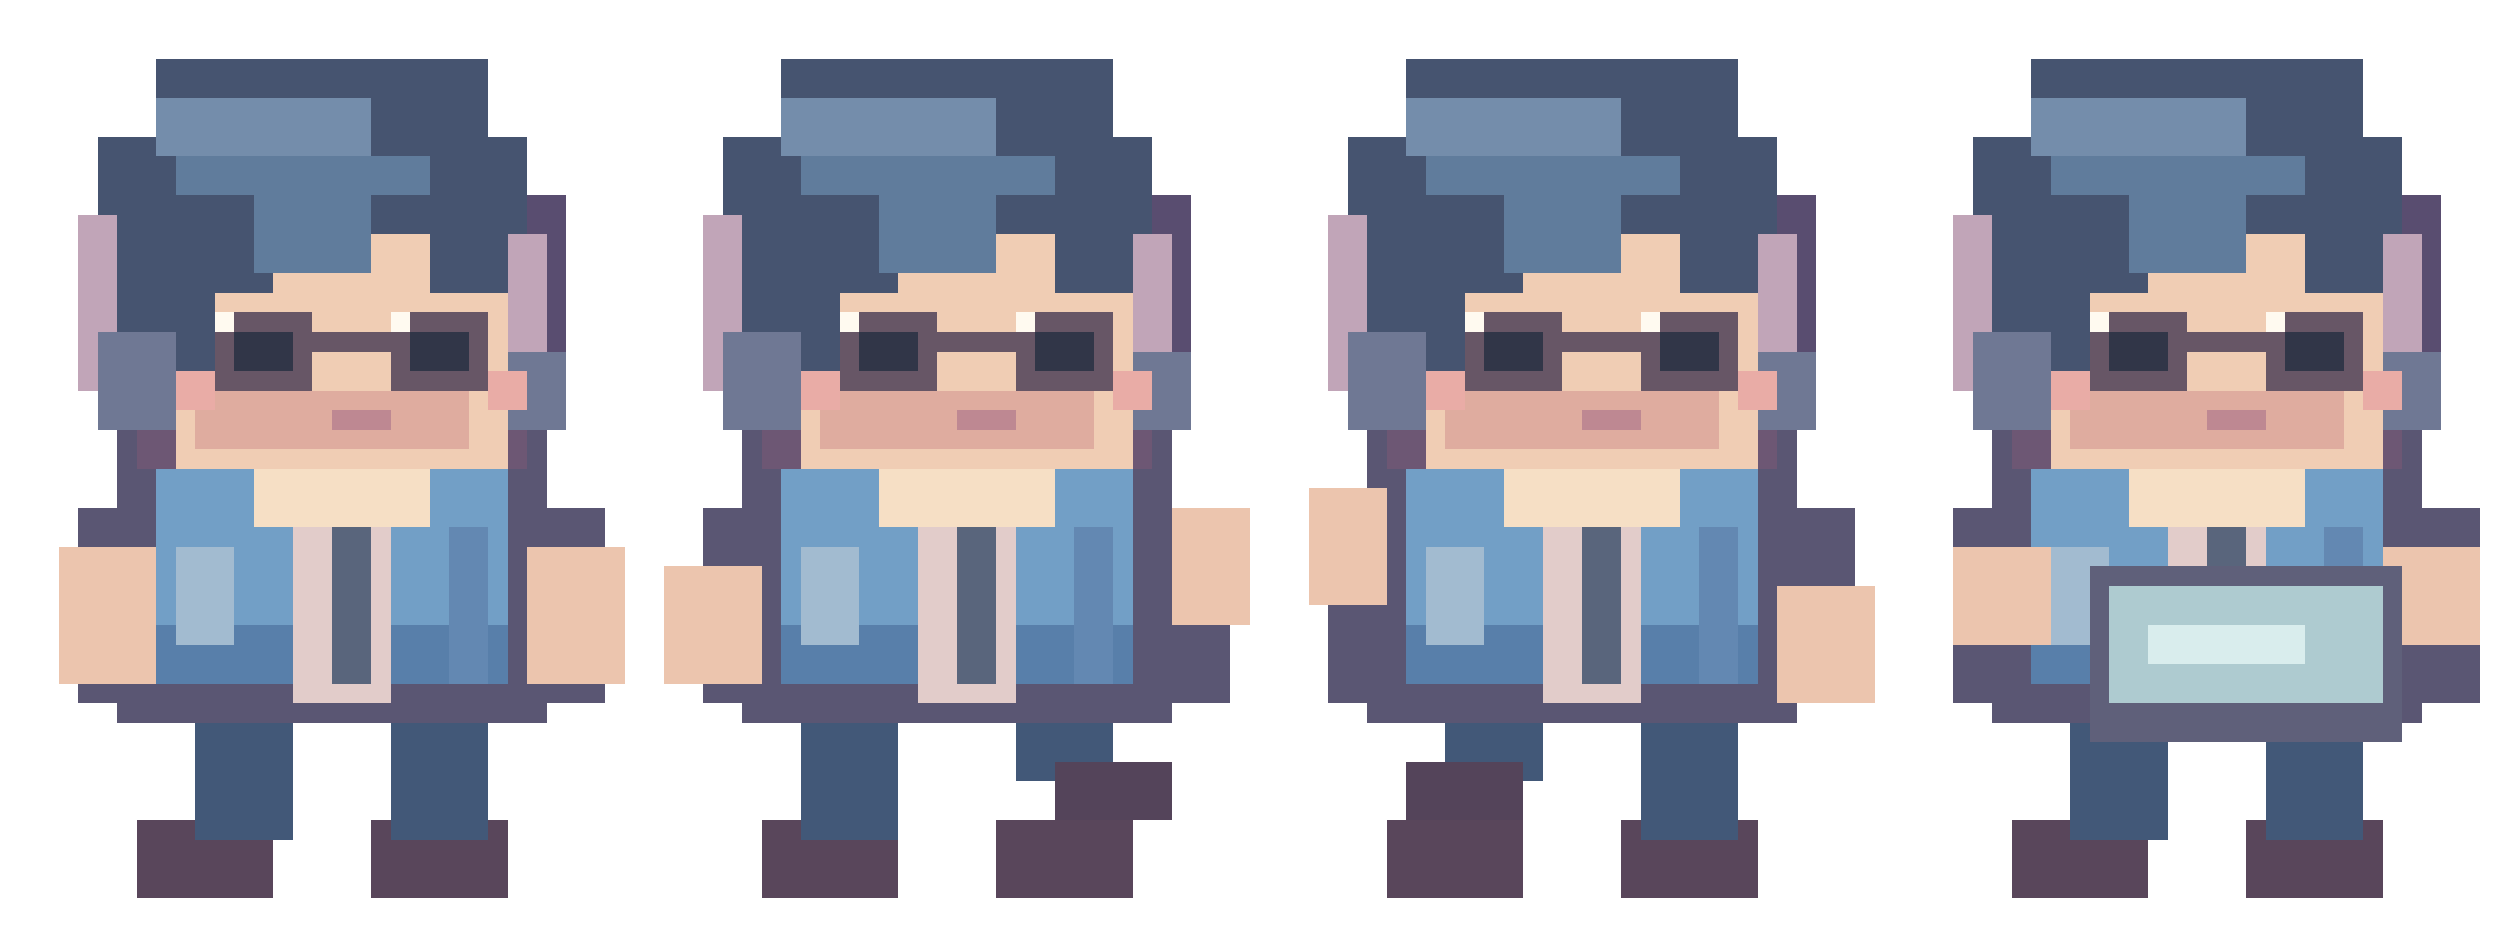
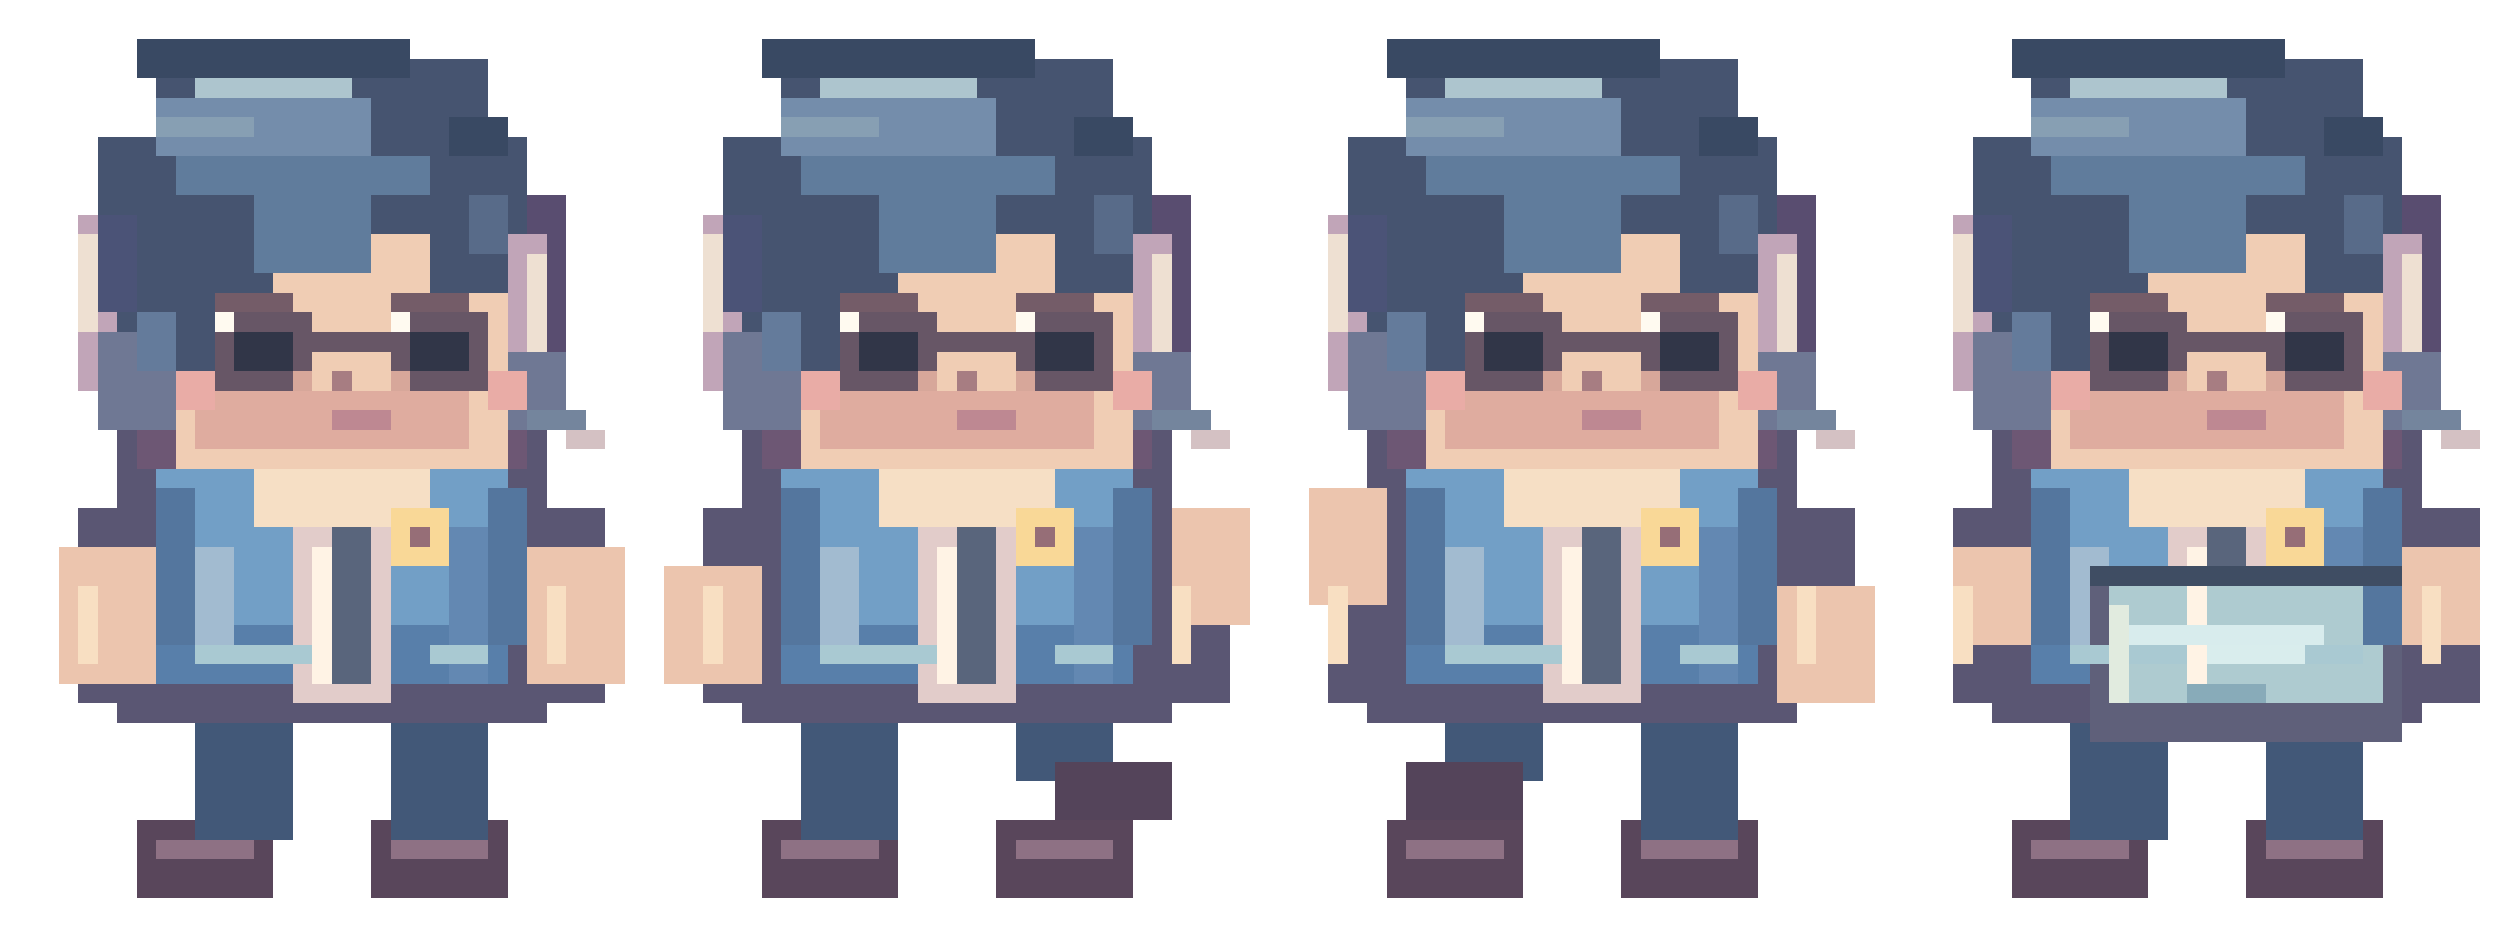
<svg xmlns="http://www.w3.org/2000/svg" viewBox="0 0 128 48" width="128" height="48" shape-rendering="crispEdges">
  <rect x="7" y="42" width="7" height="4" fill="#59465b" />
  <rect x="19" y="42" width="7" height="4" fill="#59465b" />
  <rect x="10" y="35" width="5" height="8" fill="#425878" />
  <rect x="20" y="35" width="5" height="8" fill="#425878" />
  <rect x="6" y="22" width="22" height="15" fill="#5a5673" />
  <rect x="4" y="26" width="3" height="10" fill="#5a5673" />
  <rect x="28" y="26" width="3" height="10" fill="#5a5673" />
  <rect x="8" y="23" width="18" height="12" fill="#729fc6" />
  <rect x="8" y="32" width="18" height="3" fill="#587faa" />
  <rect x="13" y="23" width="9" height="4" fill="#f6dfc5" />
  <rect x="15" y="27" width="5" height="9" fill="#e2ccca" />
  <rect x="17" y="27" width="2" height="8" fill="#59657c" />
  <rect x="9" y="28" width="3" height="5" fill="#a2bbd0" />
  <rect x="23" y="27" width="2" height="8" fill="#6388b2" />
  <rect x="3" y="28" width="5" height="7" fill="#ecc5ae" />
  <rect x="27" y="28" width="5" height="7" fill="#ecc5ae" />
  <rect x="7" y="7" width="20" height="17" fill="#6d5774" />
  <rect x="9" y="10" width="17" height="14" fill="#f0cdb4" />
  <rect x="10" y="20" width="14" height="3" fill="#dfac9f" />
  <rect x="6" y="9" width="4" height="11" fill="#6c5677" />
  <rect x="26" y="10" width="3" height="10" fill="#594d70" />
  <rect x="8" y="3" width="17" height="7" fill="#465470" />
  <rect x="5" y="7" width="22" height="5" fill="#465470" />
  <rect x="8" y="5" width="11" height="3" fill="#748dab" />
  <rect x="9" y="8" width="13" height="2" fill="#607c9c" />
  <rect x="6" y="10" width="8" height="5" fill="#465470" />
  <rect x="6" y="15" width="5" height="5" fill="#465470" />
  <rect x="22" y="8" width="5" height="7" fill="#465470" />
  <rect x="13" y="10" width="6" height="4" fill="#607c9c" />
  <rect x="19" y="10" width="4" height="2" fill="#465470" />
  <rect x="4" y="11" width="2" height="9" fill="#c1a5b8" />
  <rect x="5" y="17" width="4" height="5" fill="#6f7894" />
  <rect x="26" y="12" width="2" height="9" fill="#c1a5b8" />
  <rect x="26" y="18" width="3" height="4" fill="#6f7894" />
  <rect x="11" y="16" width="5" height="4" fill="#675666" />
  <rect x="20" y="16" width="5" height="4" fill="#675666" />
  <rect x="12" y="17" width="3" height="2" fill="#313648" />
  <rect x="21" y="17" width="3" height="2" fill="#313648" />
  <rect x="16" y="17" width="4" height="1" fill="#675666" />
  <rect x="17" y="21" width="3" height="1" fill="#be8892" />
  <rect x="9" y="19" width="2" height="2" fill="#e9aca6" />
  <rect x="25" y="19" width="2" height="2" fill="#e9aca6" />
  <rect x="11" y="16" width="1" height="1" fill="#fffaf0" />
  <rect x="20" y="16" width="1" height="1" fill="#fffaf0" />
  <rect x="39" y="42" width="7" height="4" fill="#59465b" />
  <rect x="51" y="42" width="7" height="4" fill="#59465b" />
  <rect x="41" y="35" width="5" height="8" fill="#425878" />
  <rect x="52" y="35" width="5" height="5" fill="#425878" />
  <rect x="54" y="39" width="6" height="3" fill="#54445a" />
  <rect x="38" y="22" width="22" height="15" fill="#5a5673" />
  <rect x="36" y="26" width="3" height="10" fill="#5a5673" />
  <rect x="60" y="26" width="3" height="10" fill="#5a5673" />
  <rect x="40" y="23" width="18" height="12" fill="#729fc6" />
  <rect x="40" y="32" width="18" height="3" fill="#587faa" />
  <rect x="45" y="23" width="9" height="4" fill="#f6dfc5" />
  <rect x="47" y="27" width="5" height="9" fill="#e2ccca" />
  <rect x="49" y="27" width="2" height="8" fill="#59657c" />
  <rect x="41" y="28" width="3" height="5" fill="#a2bbd0" />
  <rect x="55" y="27" width="2" height="8" fill="#6388b2" />
  <rect x="34" y="29" width="5" height="6" fill="#ecc5ae" />
  <rect x="60" y="26" width="4" height="6" fill="#ecc5ae" />
  <rect x="39" y="7" width="20" height="17" fill="#6d5774" />
  <rect x="41" y="10" width="17" height="14" fill="#f0cdb4" />
  <rect x="42" y="20" width="14" height="3" fill="#dfac9f" />
  <rect x="38" y="9" width="4" height="11" fill="#6c5677" />
  <rect x="58" y="10" width="3" height="10" fill="#594d70" />
  <rect x="40" y="3" width="17" height="7" fill="#465470" />
  <rect x="37" y="7" width="22" height="5" fill="#465470" />
  <rect x="40" y="5" width="11" height="3" fill="#748dab" />
  <rect x="41" y="8" width="13" height="2" fill="#607c9c" />
  <rect x="38" y="10" width="8" height="5" fill="#465470" />
  <rect x="38" y="15" width="5" height="5" fill="#465470" />
  <rect x="54" y="8" width="5" height="7" fill="#465470" />
  <rect x="45" y="10" width="6" height="4" fill="#607c9c" />
  <rect x="51" y="10" width="4" height="2" fill="#465470" />
  <rect x="36" y="11" width="2" height="9" fill="#c1a5b8" />
  <rect x="37" y="17" width="4" height="5" fill="#6f7894" />
  <rect x="58" y="12" width="2" height="9" fill="#c1a5b8" />
  <rect x="58" y="18" width="3" height="4" fill="#6f7894" />
  <rect x="43" y="16" width="5" height="4" fill="#675666" />
  <rect x="52" y="16" width="5" height="4" fill="#675666" />
  <rect x="44" y="17" width="3" height="2" fill="#313648" />
  <rect x="53" y="17" width="3" height="2" fill="#313648" />
  <rect x="48" y="17" width="4" height="1" fill="#675666" />
  <rect x="49" y="21" width="3" height="1" fill="#be8892" />
  <rect x="41" y="19" width="2" height="2" fill="#e9aca6" />
  <rect x="57" y="19" width="2" height="2" fill="#e9aca6" />
  <rect x="43" y="16" width="1" height="1" fill="#fffaf0" />
  <rect x="52" y="16" width="1" height="1" fill="#fffaf0" />
  <rect x="71" y="42" width="7" height="4" fill="#59465b" />
  <rect x="83" y="42" width="7" height="4" fill="#59465b" />
  <rect x="74" y="35" width="5" height="5" fill="#425878" />
  <rect x="72" y="39" width="6" height="3" fill="#54445a" />
  <rect x="84" y="35" width="5" height="8" fill="#425878" />
  <rect x="70" y="22" width="22" height="15" fill="#5a5673" />
  <rect x="68" y="26" width="3" height="10" fill="#5a5673" />
  <rect x="92" y="26" width="3" height="10" fill="#5a5673" />
  <rect x="72" y="23" width="18" height="12" fill="#729fc6" />
  <rect x="72" y="32" width="18" height="3" fill="#587faa" />
  <rect x="77" y="23" width="9" height="4" fill="#f6dfc5" />
  <rect x="79" y="27" width="5" height="9" fill="#e2ccca" />
  <rect x="81" y="27" width="2" height="8" fill="#59657c" />
  <rect x="73" y="28" width="3" height="5" fill="#a2bbd0" />
  <rect x="87" y="27" width="2" height="8" fill="#6388b2" />
  <rect x="67" y="25" width="4" height="6" fill="#ecc5ae" />
  <rect x="91" y="30" width="5" height="6" fill="#ecc5ae" />
  <rect x="71" y="7" width="20" height="17" fill="#6d5774" />
  <rect x="73" y="10" width="17" height="14" fill="#f0cdb4" />
  <rect x="74" y="20" width="14" height="3" fill="#dfac9f" />
  <rect x="70" y="9" width="4" height="11" fill="#6c5677" />
  <rect x="90" y="10" width="3" height="10" fill="#594d70" />
  <rect x="72" y="3" width="17" height="7" fill="#465470" />
  <rect x="69" y="7" width="22" height="5" fill="#465470" />
  <rect x="72" y="5" width="11" height="3" fill="#748dab" />
  <rect x="73" y="8" width="13" height="2" fill="#607c9c" />
  <rect x="70" y="10" width="8" height="5" fill="#465470" />
  <rect x="70" y="15" width="5" height="5" fill="#465470" />
  <rect x="86" y="8" width="5" height="7" fill="#465470" />
  <rect x="77" y="10" width="6" height="4" fill="#607c9c" />
  <rect x="83" y="10" width="4" height="2" fill="#465470" />
  <rect x="68" y="11" width="2" height="9" fill="#c1a5b8" />
  <rect x="69" y="17" width="4" height="5" fill="#6f7894" />
  <rect x="90" y="12" width="2" height="9" fill="#c1a5b8" />
  <rect x="90" y="18" width="3" height="4" fill="#6f7894" />
  <rect x="75" y="16" width="5" height="4" fill="#675666" />
  <rect x="84" y="16" width="5" height="4" fill="#675666" />
  <rect x="76" y="17" width="3" height="2" fill="#313648" />
  <rect x="85" y="17" width="3" height="2" fill="#313648" />
  <rect x="80" y="17" width="4" height="1" fill="#675666" />
  <rect x="81" y="21" width="3" height="1" fill="#be8892" />
  <rect x="73" y="19" width="2" height="2" fill="#e9aca6" />
  <rect x="89" y="19" width="2" height="2" fill="#e9aca6" />
  <rect x="75" y="16" width="1" height="1" fill="#fffaf0" />
  <rect x="84" y="16" width="1" height="1" fill="#fffaf0" />
  <rect x="103" y="42" width="7" height="4" fill="#59465b" />
  <rect x="115" y="42" width="7" height="4" fill="#59465b" />
  <rect x="106" y="35" width="5" height="8" fill="#425878" />
  <rect x="116" y="35" width="5" height="8" fill="#425878" />
  <rect x="102" y="22" width="22" height="15" fill="#5a5673" />
  <rect x="100" y="26" width="3" height="10" fill="#5a5673" />
  <rect x="124" y="26" width="3" height="10" fill="#5a5673" />
  <rect x="104" y="23" width="18" height="12" fill="#729fc6" />
  <rect x="104" y="32" width="18" height="3" fill="#587faa" />
  <rect x="109" y="23" width="9" height="4" fill="#f6dfc5" />
  <rect x="111" y="27" width="5" height="9" fill="#e2ccca" />
  <rect x="113" y="27" width="2" height="8" fill="#59657c" />
  <rect x="105" y="28" width="3" height="5" fill="#a2bbd0" />
  <rect x="119" y="27" width="2" height="8" fill="#6388b2" />
  <rect x="100" y="28" width="5" height="5" fill="#ecc5ae" />
  <rect x="122" y="28" width="5" height="5" fill="#ecc5ae" />
  <rect x="107" y="29" width="16" height="9" fill="#5f607a" />
  <rect x="108" y="30" width="14" height="6" fill="#aecbd0" />
  <rect x="110" y="32" width="8" height="2" fill="#d9eded" />
  <rect x="103" y="7" width="20" height="17" fill="#6d5774" />
  <rect x="105" y="10" width="17" height="14" fill="#f0cdb4" />
  <rect x="106" y="20" width="14" height="3" fill="#dfac9f" />
  <rect x="102" y="9" width="4" height="11" fill="#6c5677" />
  <rect x="122" y="10" width="3" height="10" fill="#594d70" />
  <rect x="104" y="3" width="17" height="7" fill="#465470" />
  <rect x="101" y="7" width="22" height="5" fill="#465470" />
  <rect x="104" y="5" width="11" height="3" fill="#748dab" />
  <rect x="105" y="8" width="13" height="2" fill="#607c9c" />
  <rect x="102" y="10" width="8" height="5" fill="#465470" />
  <rect x="102" y="15" width="5" height="5" fill="#465470" />
  <rect x="118" y="8" width="5" height="7" fill="#465470" />
  <rect x="109" y="10" width="6" height="4" fill="#607c9c" />
  <rect x="115" y="10" width="4" height="2" fill="#465470" />
  <rect x="100" y="11" width="2" height="9" fill="#c1a5b8" />
  <rect x="101" y="17" width="4" height="5" fill="#6f7894" />
  <rect x="122" y="12" width="2" height="9" fill="#c1a5b8" />
  <rect x="122" y="18" width="3" height="4" fill="#6f7894" />
  <rect x="107" y="16" width="5" height="4" fill="#675666" />
  <rect x="116" y="16" width="5" height="4" fill="#675666" />
  <rect x="108" y="17" width="3" height="2" fill="#313648" />
  <rect x="117" y="17" width="3" height="2" fill="#313648" />
  <rect x="112" y="17" width="4" height="1" fill="#675666" />
  <rect x="113" y="21" width="3" height="1" fill="#be8892" />
  <rect x="105" y="19" width="2" height="2" fill="#e9aca6" />
  <rect x="121" y="19" width="2" height="2" fill="#e9aca6" />
  <rect x="107" y="16" width="1" height="1" fill="#fffaf0" />
  <rect x="116" y="16" width="1" height="1" fill="#fffaf0" />
+   <rect x="7" y="2" width="14" height="2" fill="#394963" />
+   <rect x="10" y="4" width="8" height="1" fill="#adc5ce" />
+   <rect x="8" y="6" width="5" height="1" fill="#879fb3" />
+   <rect x="23" y="6" width="3" height="2" fill="#394963" />
+   <rect x="5" y="11" width="2" height="5" fill="#4b5377" />
+   <rect x="7" y="16" width="2" height="3" fill="#647b9b" />
+   <rect x="24" y="10" width="2" height="3" fill="#586b89" />
+   <rect x="11" y="15" width="4" height="1" fill="#745c68" />
+   <rect x="20" y="15" width="4" height="1" fill="#745c68" />
+   <rect x="15" y="19" width="1" height="1" fill="#d7a79a" />
+   <rect x="20" y="19" width="1" height="1" fill="#d7a79a" />
+   <rect x="17" y="19" width="1" height="1" fill="#a77d82" />
+   <rect x="4" y="12" width="1" height="5" fill="#eee0d2" />
+   <rect x="27" y="13" width="1" height="5" fill="#eee0d2" />
+   <rect x="27" y="21" width="3" height="1" fill="#74859d" />
+   <rect x="29" y="22" width="2" height="1" fill="#d4c1c3" />
+   <rect x="8" y="25" width="2" height="8" fill="#54769e" />
+   <rect x="25" y="25" width="2" height="8" fill="#54769e" />
+   <rect x="16" y="28" width="1" height="7" fill="#fff3e5" />
+   <rect x="20" y="26" width="3" height="3" fill="#f9d897" />
+   <rect x="21" y="27" width="1" height="1" fill="#966e77" />
+   <rect x="10" y="33" width="6" height="1" fill="#a9c9d2" />
+   <rect x="22" y="33" width="3" height="1" fill="#a9c9d2" />
+   <rect x="4" y="30" width="1" height="4" fill="#f8dfc2" />
+   <rect x="28" y="30" width="1" height="4" fill="#f8dfc2" />
+   <rect x="8" y="43" width="5" height="1" fill="#8e7184" />
+   <rect x="20" y="43" width="5" height="1" fill="#8e7184" />
+   <rect x="39" y="2" width="14" height="2" fill="#394963" />
+   <rect x="42" y="4" width="8" height="1" fill="#adc5ce" />
+   <rect x="40" y="6" width="5" height="1" fill="#879fb3" />
+   <rect x="55" y="6" width="3" height="2" fill="#394963" />
+   <rect x="37" y="11" width="2" height="5" fill="#4b5377" />
+   <rect x="39" y="16" width="2" height="3" fill="#647b9b" />
+   <rect x="56" y="10" width="2" height="3" fill="#586b89" />
+   <rect x="43" y="15" width="4" height="1" fill="#745c68" />
+   <rect x="52" y="15" width="4" height="1" fill="#745c68" />
+   <rect x="47" y="19" width="1" height="1" fill="#d7a79a" />
+   <rect x="52" y="19" width="1" height="1" fill="#d7a79a" />
+   <rect x="49" y="19" width="1" height="1" fill="#a77d82" />
+   <rect x="36" y="12" width="1" height="5" fill="#eee0d2" />
+   <rect x="59" y="13" width="1" height="5" fill="#eee0d2" />
+   <rect x="59" y="21" width="3" height="1" fill="#74859d" />
+   <rect x="61" y="22" width="2" height="1" fill="#d4c1c3" />
+   <rect x="40" y="25" width="2" height="8" fill="#54769e" />
+   <rect x="57" y="25" width="2" height="8" fill="#54769e" />
+   <rect x="48" y="28" width="1" height="7" fill="#fff3e5" />
+   <rect x="52" y="26" width="3" height="3" fill="#f9d897" />
+   <rect x="53" y="27" width="1" height="1" fill="#966e77" />
+   <rect x="42" y="33" width="6" height="1" fill="#a9c9d2" />
+   <rect x="54" y="33" width="3" height="1" fill="#a9c9d2" />
+   <rect x="36" y="30" width="1" height="4" fill="#f8dfc2" />
+   <rect x="60" y="30" width="1" height="4" fill="#f8dfc2" />
+   <rect x="40" y="43" width="5" height="1" fill="#8e7184" />
+   <rect x="52" y="43" width="5" height="1" fill="#8e7184" />
+   <rect x="71" y="2" width="14" height="2" fill="#394963" />
+   <rect x="74" y="4" width="8" height="1" fill="#adc5ce" />
+   <rect x="72" y="6" width="5" height="1" fill="#879fb3" />
+   <rect x="87" y="6" width="3" height="2" fill="#394963" />
+   <rect x="69" y="11" width="2" height="5" fill="#4b5377" />
+   <rect x="71" y="16" width="2" height="3" fill="#647b9b" />
+   <rect x="88" y="10" width="2" height="3" fill="#586b89" />
+   <rect x="75" y="15" width="4" height="1" fill="#745c68" />
+   <rect x="84" y="15" width="4" height="1" fill="#745c68" />
+   <rect x="79" y="19" width="1" height="1" fill="#d7a79a" />
+   <rect x="84" y="19" width="1" height="1" fill="#d7a79a" />
+   <rect x="81" y="19" width="1" height="1" fill="#a77d82" />
+   <rect x="68" y="12" width="1" height="5" fill="#eee0d2" />
+   <rect x="91" y="13" width="1" height="5" fill="#eee0d2" />
+   <rect x="91" y="21" width="3" height="1" fill="#74859d" />
+   <rect x="93" y="22" width="2" height="1" fill="#d4c1c3" />
+   <rect x="72" y="25" width="2" height="8" fill="#54769e" />
+   <rect x="89" y="25" width="2" height="8" fill="#54769e" />
+   <rect x="80" y="28" width="1" height="7" fill="#fff3e5" />
+   <rect x="84" y="26" width="3" height="3" fill="#f9d897" />
+   <rect x="85" y="27" width="1" height="1" fill="#966e77" />
+   <rect x="74" y="33" width="6" height="1" fill="#a9c9d2" />
+   <rect x="86" y="33" width="3" height="1" fill="#a9c9d2" />
+   <rect x="68" y="30" width="1" height="4" fill="#f8dfc2" />
+   <rect x="92" y="30" width="1" height="4" fill="#f8dfc2" />
+   <rect x="72" y="43" width="5" height="1" fill="#8e7184" />
+   <rect x="84" y="43" width="5" height="1" fill="#8e7184" />
+   <rect x="103" y="2" width="14" height="2" fill="#394963" />
+   <rect x="106" y="4" width="8" height="1" fill="#adc5ce" />
+   <rect x="104" y="6" width="5" height="1" fill="#879fb3" />
+   <rect x="119" y="6" width="3" height="2" fill="#394963" />
+   <rect x="101" y="11" width="2" height="5" fill="#4b5377" />
+   <rect x="103" y="16" width="2" height="3" fill="#647b9b" />
+   <rect x="120" y="10" width="2" height="3" fill="#586b89" />
+   <rect x="107" y="15" width="4" height="1" fill="#745c68" />
+   <rect x="116" y="15" width="4" height="1" fill="#745c68" />
+   <rect x="111" y="19" width="1" height="1" fill="#d7a79a" />
+   <rect x="116" y="19" width="1" height="1" fill="#d7a79a" />
+   <rect x="113" y="19" width="1" height="1" fill="#a77d82" />
+   <rect x="100" y="12" width="1" height="5" fill="#eee0d2" />
+   <rect x="123" y="13" width="1" height="5" fill="#eee0d2" />
+   <rect x="123" y="21" width="3" height="1" fill="#74859d" />
+   <rect x="125" y="22" width="2" height="1" fill="#d4c1c3" />
+   <rect x="104" y="25" width="2" height="8" fill="#54769e" />
+   <rect x="121" y="25" width="2" height="8" fill="#54769e" />
+   <rect x="112" y="28" width="1" height="7" fill="#fff3e5" />
+   <rect x="116" y="26" width="3" height="3" fill="#f9d897" />
+   <rect x="117" y="27" width="1" height="1" fill="#966e77" />
+   <rect x="106" y="33" width="6" height="1" fill="#a9c9d2" />
+   <rect x="118" y="33" width="3" height="1" fill="#a9c9d2" />
+   <rect x="100" y="30" width="1" height="4" fill="#f8dfc2" />
+   <rect x="124" y="30" width="1" height="4" fill="#f8dfc2" />
+   <rect x="104" y="43" width="5" height="1" fill="#8e7184" />
+   <rect x="116" y="43" width="5" height="1" fill="#8e7184" />
+   <rect x="107" y="29" width="16" height="1" fill="#3f4d63" />
+   <rect x="108" y="31" width="1" height="5" fill="#e1ebdf" />
+   <rect x="109" y="32" width="10" height="1" fill="#d8eced" />
+   <rect x="112" y="35" width="4" height="1" fill="#88abb9" />
</svg>
